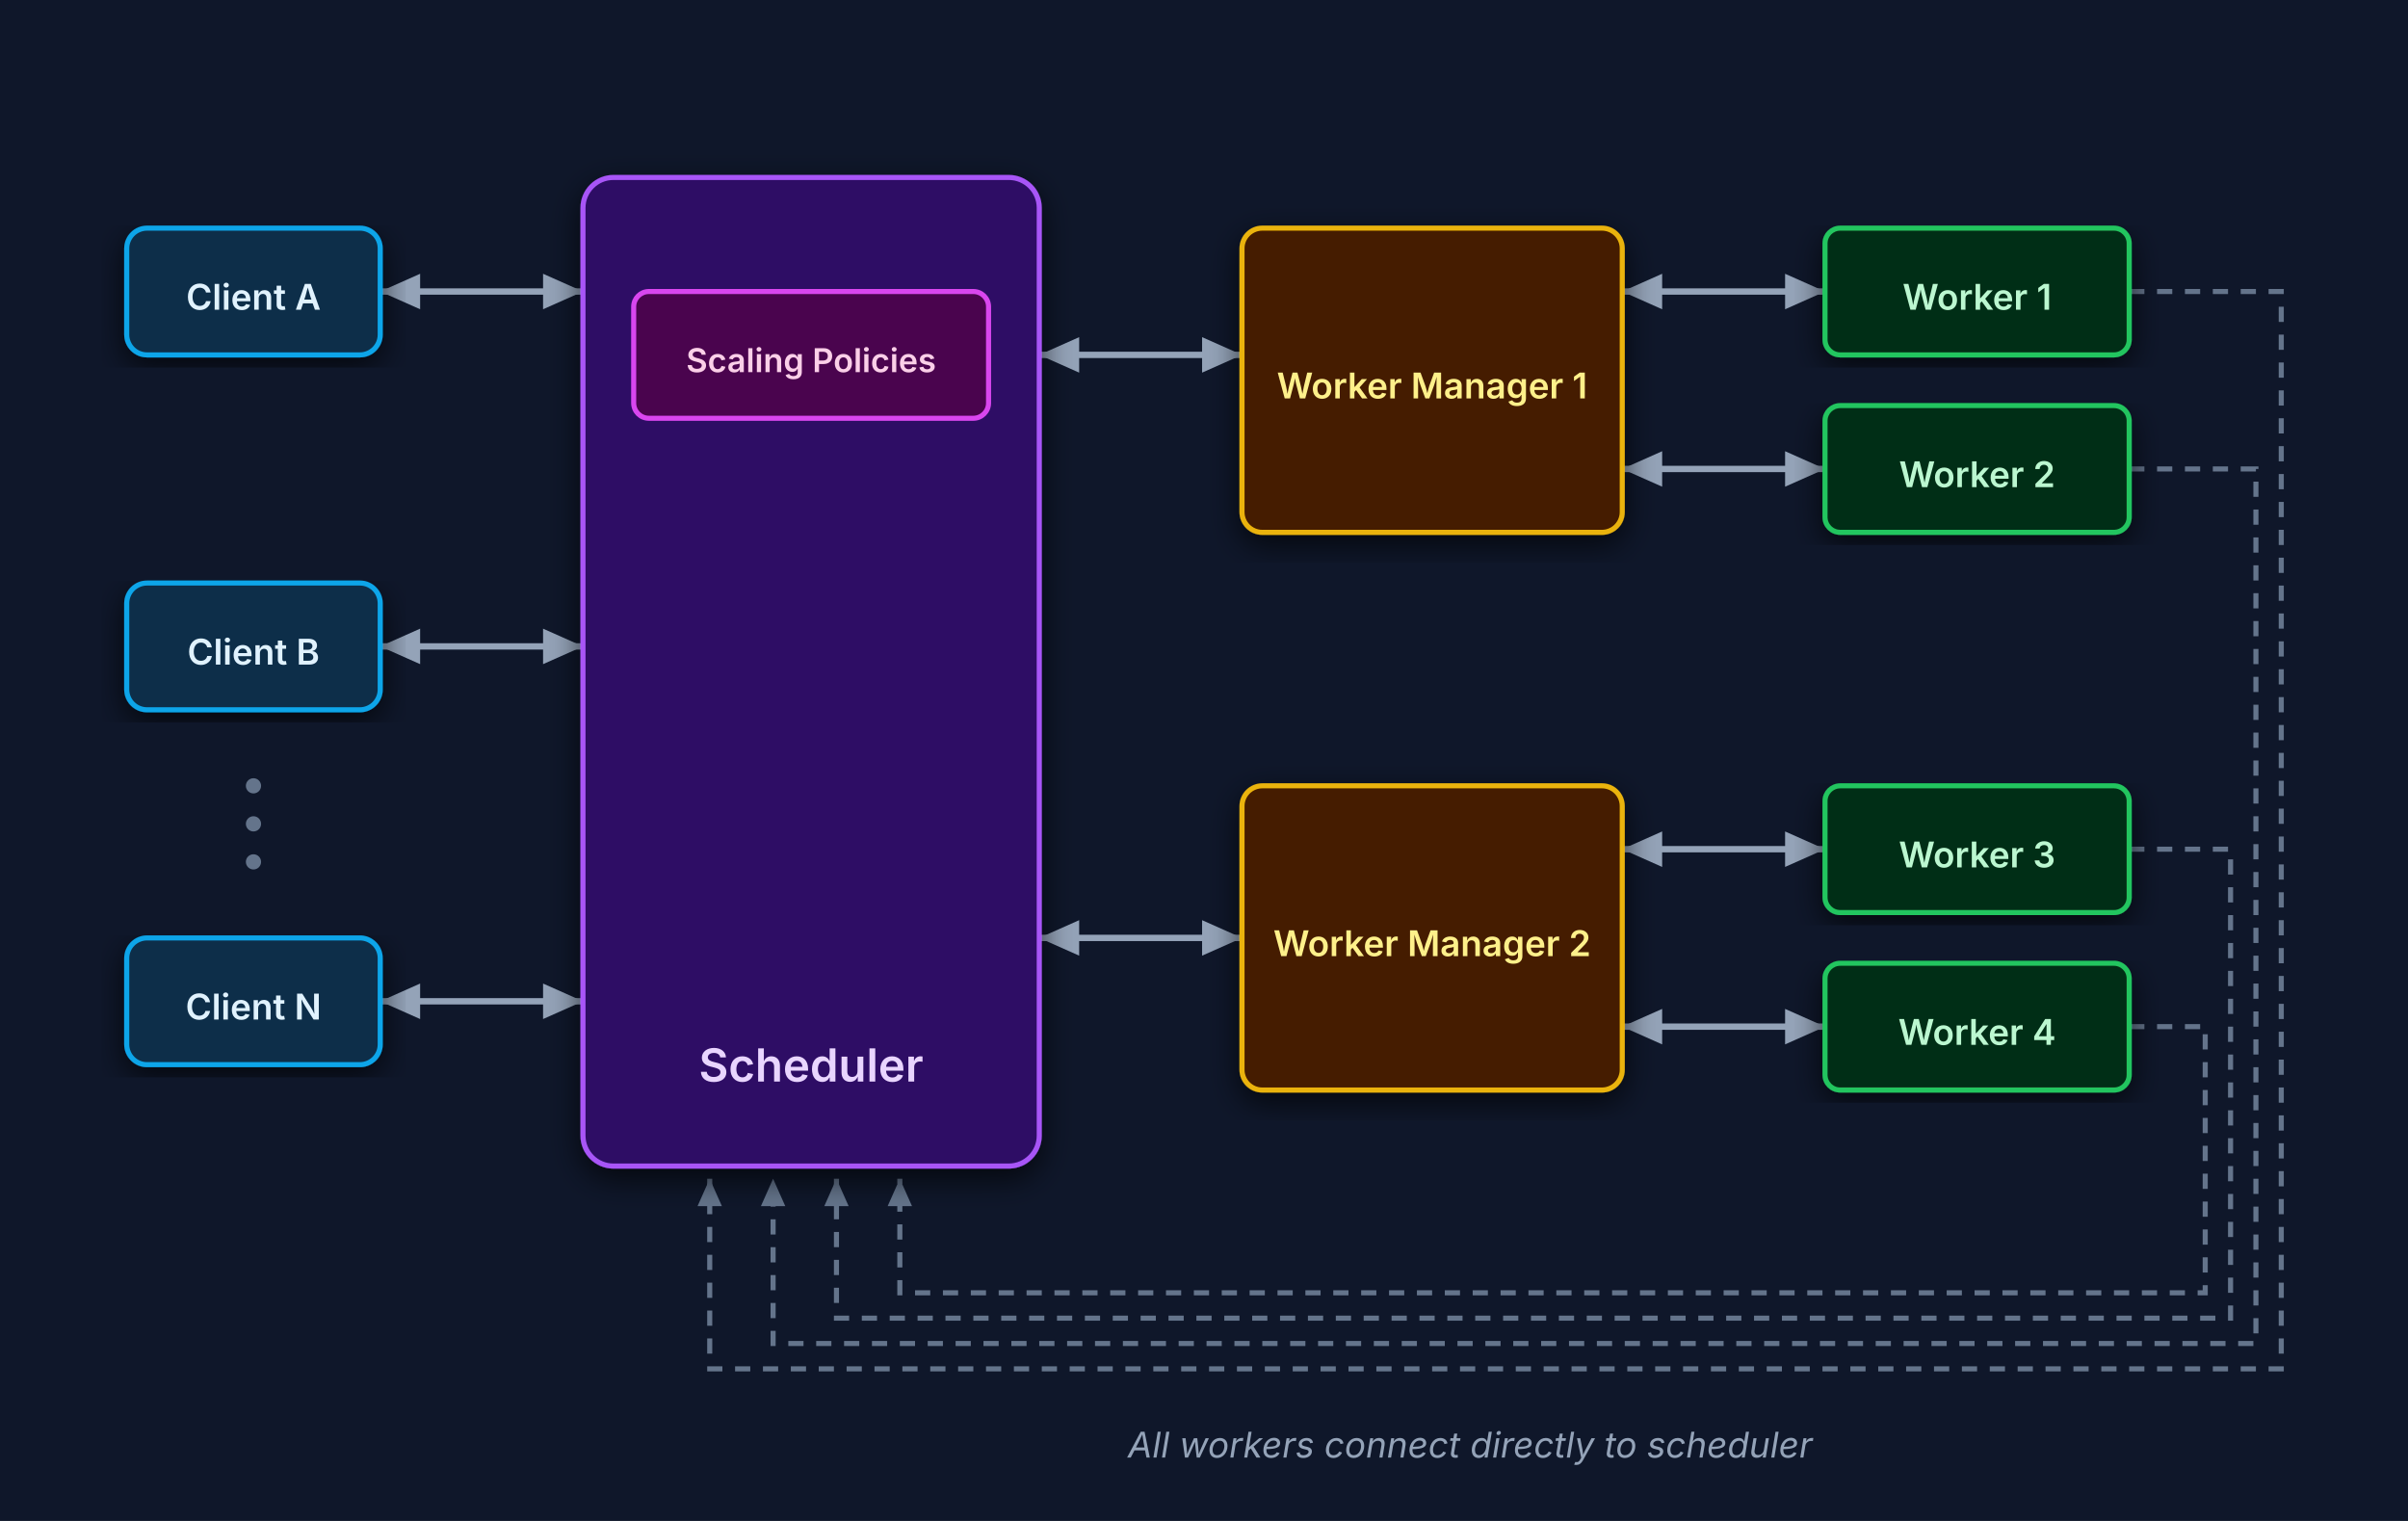
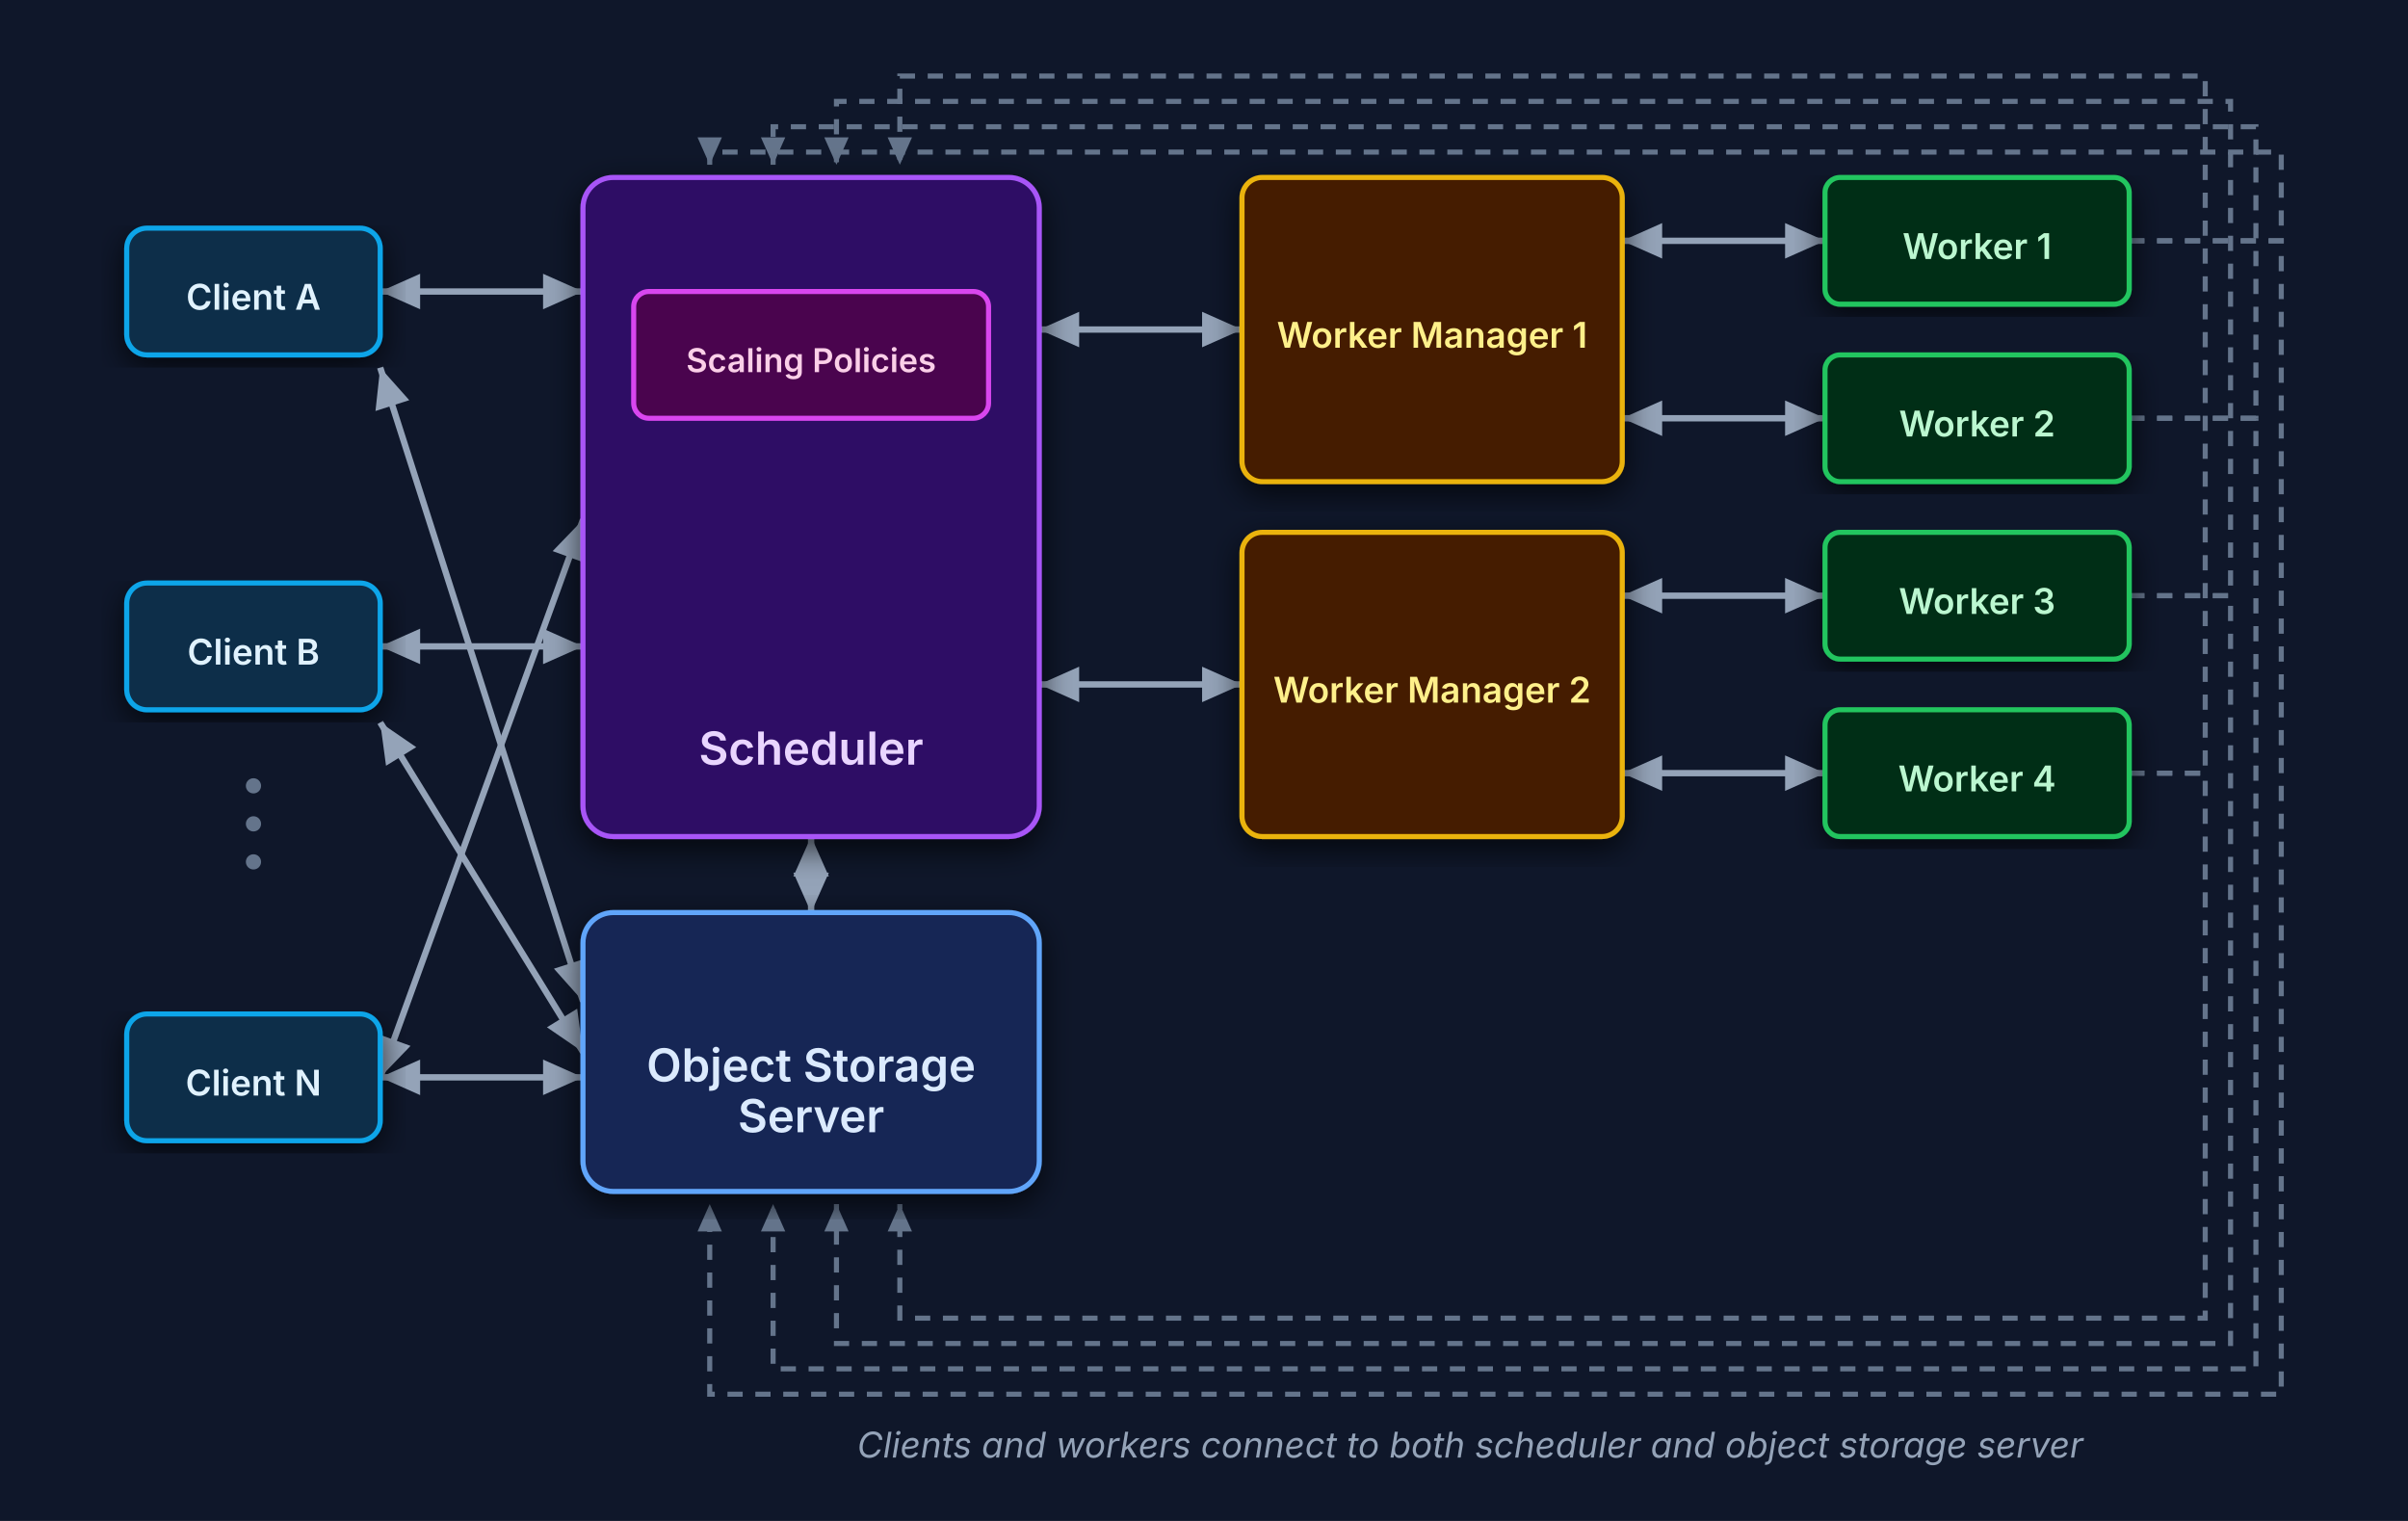
<svg xmlns="http://www.w3.org/2000/svg" viewBox="0 0 950 600" width="100%" height="100%">
  <defs>
    <filter id="shadow" x="-10%" y="-10%" width="120%" height="120%">
      <feDropShadow dx="0" dy="4" stdDeviation="6" flood-color="#000000" flood-opacity="0.7" />
    </filter>
    <marker id="arrow-end" viewBox="0 0 10 10" refX="9" refY="5" markerWidth="7" markerHeight="7" orient="auto">
      <path d="M 0 1 L 9 5 L 0 9 z" fill="#94a3b8" />
    </marker>
    <marker id="arrow-start" viewBox="0 0 10 10" refX="1" refY="5" markerWidth="7" markerHeight="7" orient="auto">
      <path d="M 10 1 L 1 5 L 10 9 z" fill="#94a3b8" />
    </marker>
    <marker id="arrow-end-dashed" viewBox="0 0 10 10" refX="9" refY="5" markerWidth="6" markerHeight="6" orient="auto">
      <path d="M 0 1 L 9 5 L 0 9 z" fill="#64748b" />
    </marker>
  </defs>
  <rect width="100%" height="100%" fill="#0f172a" />
  <g stroke="#94a3b8" stroke-width="2.5" fill="none" marker-start="url(#arrow-start)" marker-end="url(#arrow-end)">
    <line x1="150" y1="115" x2="230" y2="115" />
    <line x1="150" y1="255" x2="230" y2="255" />
-     <line x1="150" y1="395" x2="230" y2="395" />
-     <line x1="410" y1="140" x2="490" y2="140" />
-     <line x1="410" y1="370" x2="490" y2="370" />
-     <line x1="640" y1="115" x2="720" y2="115" />
-     <line x1="640" y1="185" x2="720" y2="185" />
-     <line x1="640" y1="335" x2="720" y2="335" />
-     <line x1="640" y1="405" x2="720" y2="405" />
+     <line x1="150" y1="425" x2="230" y2="205" />
+     <line x1="150" y1="145" x2="230" y2="395" />
+     <line x1="150" y1="285" x2="230" y2="415" />
+     <line x1="150" y1="425" x2="230" y2="425" />
+     <line x1="320" y1="330" x2="320" y2="360" />
+     <line x1="410" y1="130" x2="490" y2="130" />
+     <line x1="410" y1="270" x2="490" y2="270" />
+     <line x1="640" y1="95" x2="720" y2="95" />
+     <line x1="640" y1="165" x2="720" y2="165" />
+     <line x1="640" y1="235" x2="720" y2="235" />
+     <line x1="640" y1="305" x2="720" y2="305" />
  </g>
  <g stroke="#64748b" stroke-width="2" stroke-dasharray="6,5" fill="none" marker-end="url(#arrow-end-dashed)">
-     <path d="M 840 115 L 900 115 L 900 540 L 280 540 L 280 465" />
-     <path d="M 840 185 L 890 185 L 890 530 L 305 530 L 305 465" />
-     <path d="M 840 335 L 880 335 L 880 520 L 330 520 L 330 465" />
-     <path d="M 840 405 L 870 405 L 870 510 L 355 510 L 355 465" />
+     <path d="M 840 95 L 900 95 L 900 60 L 280 60 L 280 65" />
+     <path d="M 840 165 L 890 165 L 890 50 L 305 50 L 305 65" />
+     <path d="M 840 235 L 880 235 L 880 40 L 330 40 L 330 65" />
+     <path d="M 840 305 L 870 305 L 870 30 L 355 30 L 355 65" />
+     <path d="M 840 95 L 900 95 L 900 550 L 280 550 L 280 475" />
+     <path d="M 840 165 L 890 165 L 890 540 L 305 540 L 305 475" />
+     <path d="M 840 235 L 880 235 L 880 530 L 330 530 L 330 475" />
+     <path d="M 840 305 L 870 305 L 870 520 L 355 520 L 355 475" />
  </g>
  <g font-family="system-ui, -apple-system, sans-serif" font-weight="600" font-size="14" dominant-baseline="middle">
    <g text-anchor="middle">
      <rect x="50" y="90" width="100" height="50" rx="8" fill="#082f49" stroke="#0ea5e9" stroke-width="2" filter="url(#shadow)" />
      <text x="100" y="117" fill="#e0f2fe">Client A</text>
      <rect x="50" y="230" width="100" height="50" rx="8" fill="#082f49" stroke="#0ea5e9" stroke-width="2" filter="url(#shadow)" />
      <text x="100" y="257" fill="#e0f2fe">Client B</text>
-       <rect x="50" y="370" width="100" height="50" rx="8" fill="#082f49" stroke="#0ea5e9" stroke-width="2" filter="url(#shadow)" />
-       <text x="100" y="397" fill="#e0f2fe">Client N</text>
+       <rect x="50" y="400" width="100" height="50" rx="8" fill="#082f49" stroke="#0ea5e9" stroke-width="2" filter="url(#shadow)" />
+       <text x="100" y="427" fill="#e0f2fe">Client N</text>
      <circle cx="100" cy="310" r="3" fill="#64748b" />
      <circle cx="100" cy="325" r="3" fill="#64748b" />
      <circle cx="100" cy="340" r="3" fill="#64748b" />
    </g>
    <g>
-       <rect x="230" y="70" width="180" height="390" rx="12" fill="#2e1065" stroke="#a855f7" stroke-width="2" filter="url(#shadow)" />
-       <text x="320" y="420" font-size="18" fill="#e9d5ff" text-anchor="middle">Scheduler</text>
+       <rect x="230" y="70" width="180" height="260" rx="12" fill="#2e1065" stroke="#a855f7" stroke-width="2" filter="url(#shadow)" />
+       <text x="320" y="295" font-size="18" fill="#e9d5ff" text-anchor="middle">Scheduler</text>
      <rect x="250" y="115" width="140" height="50" rx="6" fill="#4a044e" stroke="#d946ef" stroke-width="2" />
      <text x="320" y="142" font-size="13" fill="#fbcfe8" text-anchor="middle">Scaling Policies</text>
+       <rect x="230" y="360" width="180" height="110" rx="12" fill="#172554" stroke="#60a5fa" stroke-width="2" filter="url(#shadow)" />
+       <text x="320" y="420" font-size="18" fill="#dbeafe" text-anchor="middle">Object Storage</text>
+       <text x="320" y="440" font-size="18" fill="#dbeafe" text-anchor="middle">Server</text>
    </g>
    <g text-anchor="middle">
-       <rect x="490" y="90" width="150" height="120" rx="8" fill="#451a03" stroke="#eab308" stroke-width="2" filter="url(#shadow)" />
-       <text x="565" y="152" fill="#fef08a">Worker Manager 1</text>
-       <rect x="490" y="310" width="150" height="120" rx="8" fill="#451a03" stroke="#eab308" stroke-width="2" filter="url(#shadow)" />
-       <text x="565" y="372" fill="#fef08a">Worker Manager 2</text>
+       <rect x="490" y="70" width="150" height="120" rx="8" fill="#451a03" stroke="#eab308" stroke-width="2" filter="url(#shadow)" />
+       <text x="565" y="132" fill="#fef08a">Worker Manager 1</text>
+       <rect x="490" y="210" width="150" height="120" rx="8" fill="#451a03" stroke="#eab308" stroke-width="2" filter="url(#shadow)" />
+       <text x="565" y="272" fill="#fef08a">Worker Manager 2</text>
    </g>
    <g text-anchor="middle">
-       <rect x="720" y="90" width="120" height="50" rx="6" fill="#052e16" stroke="#22c55e" stroke-width="2" filter="url(#shadow)" />
-       <text x="780" y="117" fill="#bbf7d0">Worker 1</text>
-       <rect x="720" y="160" width="120" height="50" rx="6" fill="#052e16" stroke="#22c55e" stroke-width="2" filter="url(#shadow)" />
-       <text x="780" y="187" fill="#bbf7d0">Worker 2</text>
-       <rect x="720" y="310" width="120" height="50" rx="6" fill="#052e16" stroke="#22c55e" stroke-width="2" filter="url(#shadow)" />
-       <text x="780" y="337" fill="#bbf7d0">Worker 3</text>
-       <rect x="720" y="380" width="120" height="50" rx="6" fill="#052e16" stroke="#22c55e" stroke-width="2" filter="url(#shadow)" />
-       <text x="780" y="407" fill="#bbf7d0">Worker 4</text>
+       <rect x="720" y="70" width="120" height="50" rx="6" fill="#052e16" stroke="#22c55e" stroke-width="2" filter="url(#shadow)" />
+       <text x="780" y="97" fill="#bbf7d0">Worker 1</text>
+       <rect x="720" y="140" width="120" height="50" rx="6" fill="#052e16" stroke="#22c55e" stroke-width="2" filter="url(#shadow)" />
+       <text x="780" y="167" fill="#bbf7d0">Worker 2</text>
+       <rect x="720" y="210" width="120" height="50" rx="6" fill="#052e16" stroke="#22c55e" stroke-width="2" filter="url(#shadow)" />
+       <text x="780" y="237" fill="#bbf7d0">Worker 3</text>
+       <rect x="720" y="280" width="120" height="50" rx="6" fill="#052e16" stroke="#22c55e" stroke-width="2" filter="url(#shadow)" />
+       <text x="780" y="307" fill="#bbf7d0">Worker 4</text>
    </g>
  </g>
  <text x="580" y="575" font-family="system-ui, -apple-system, sans-serif" font-size="14" font-style="italic" fill="#94a3b8" text-anchor="middle">
-     All workers connect directly to scheduler
+     Clients and workers connect to both scheduler and object storage server
  </text>
</svg>
